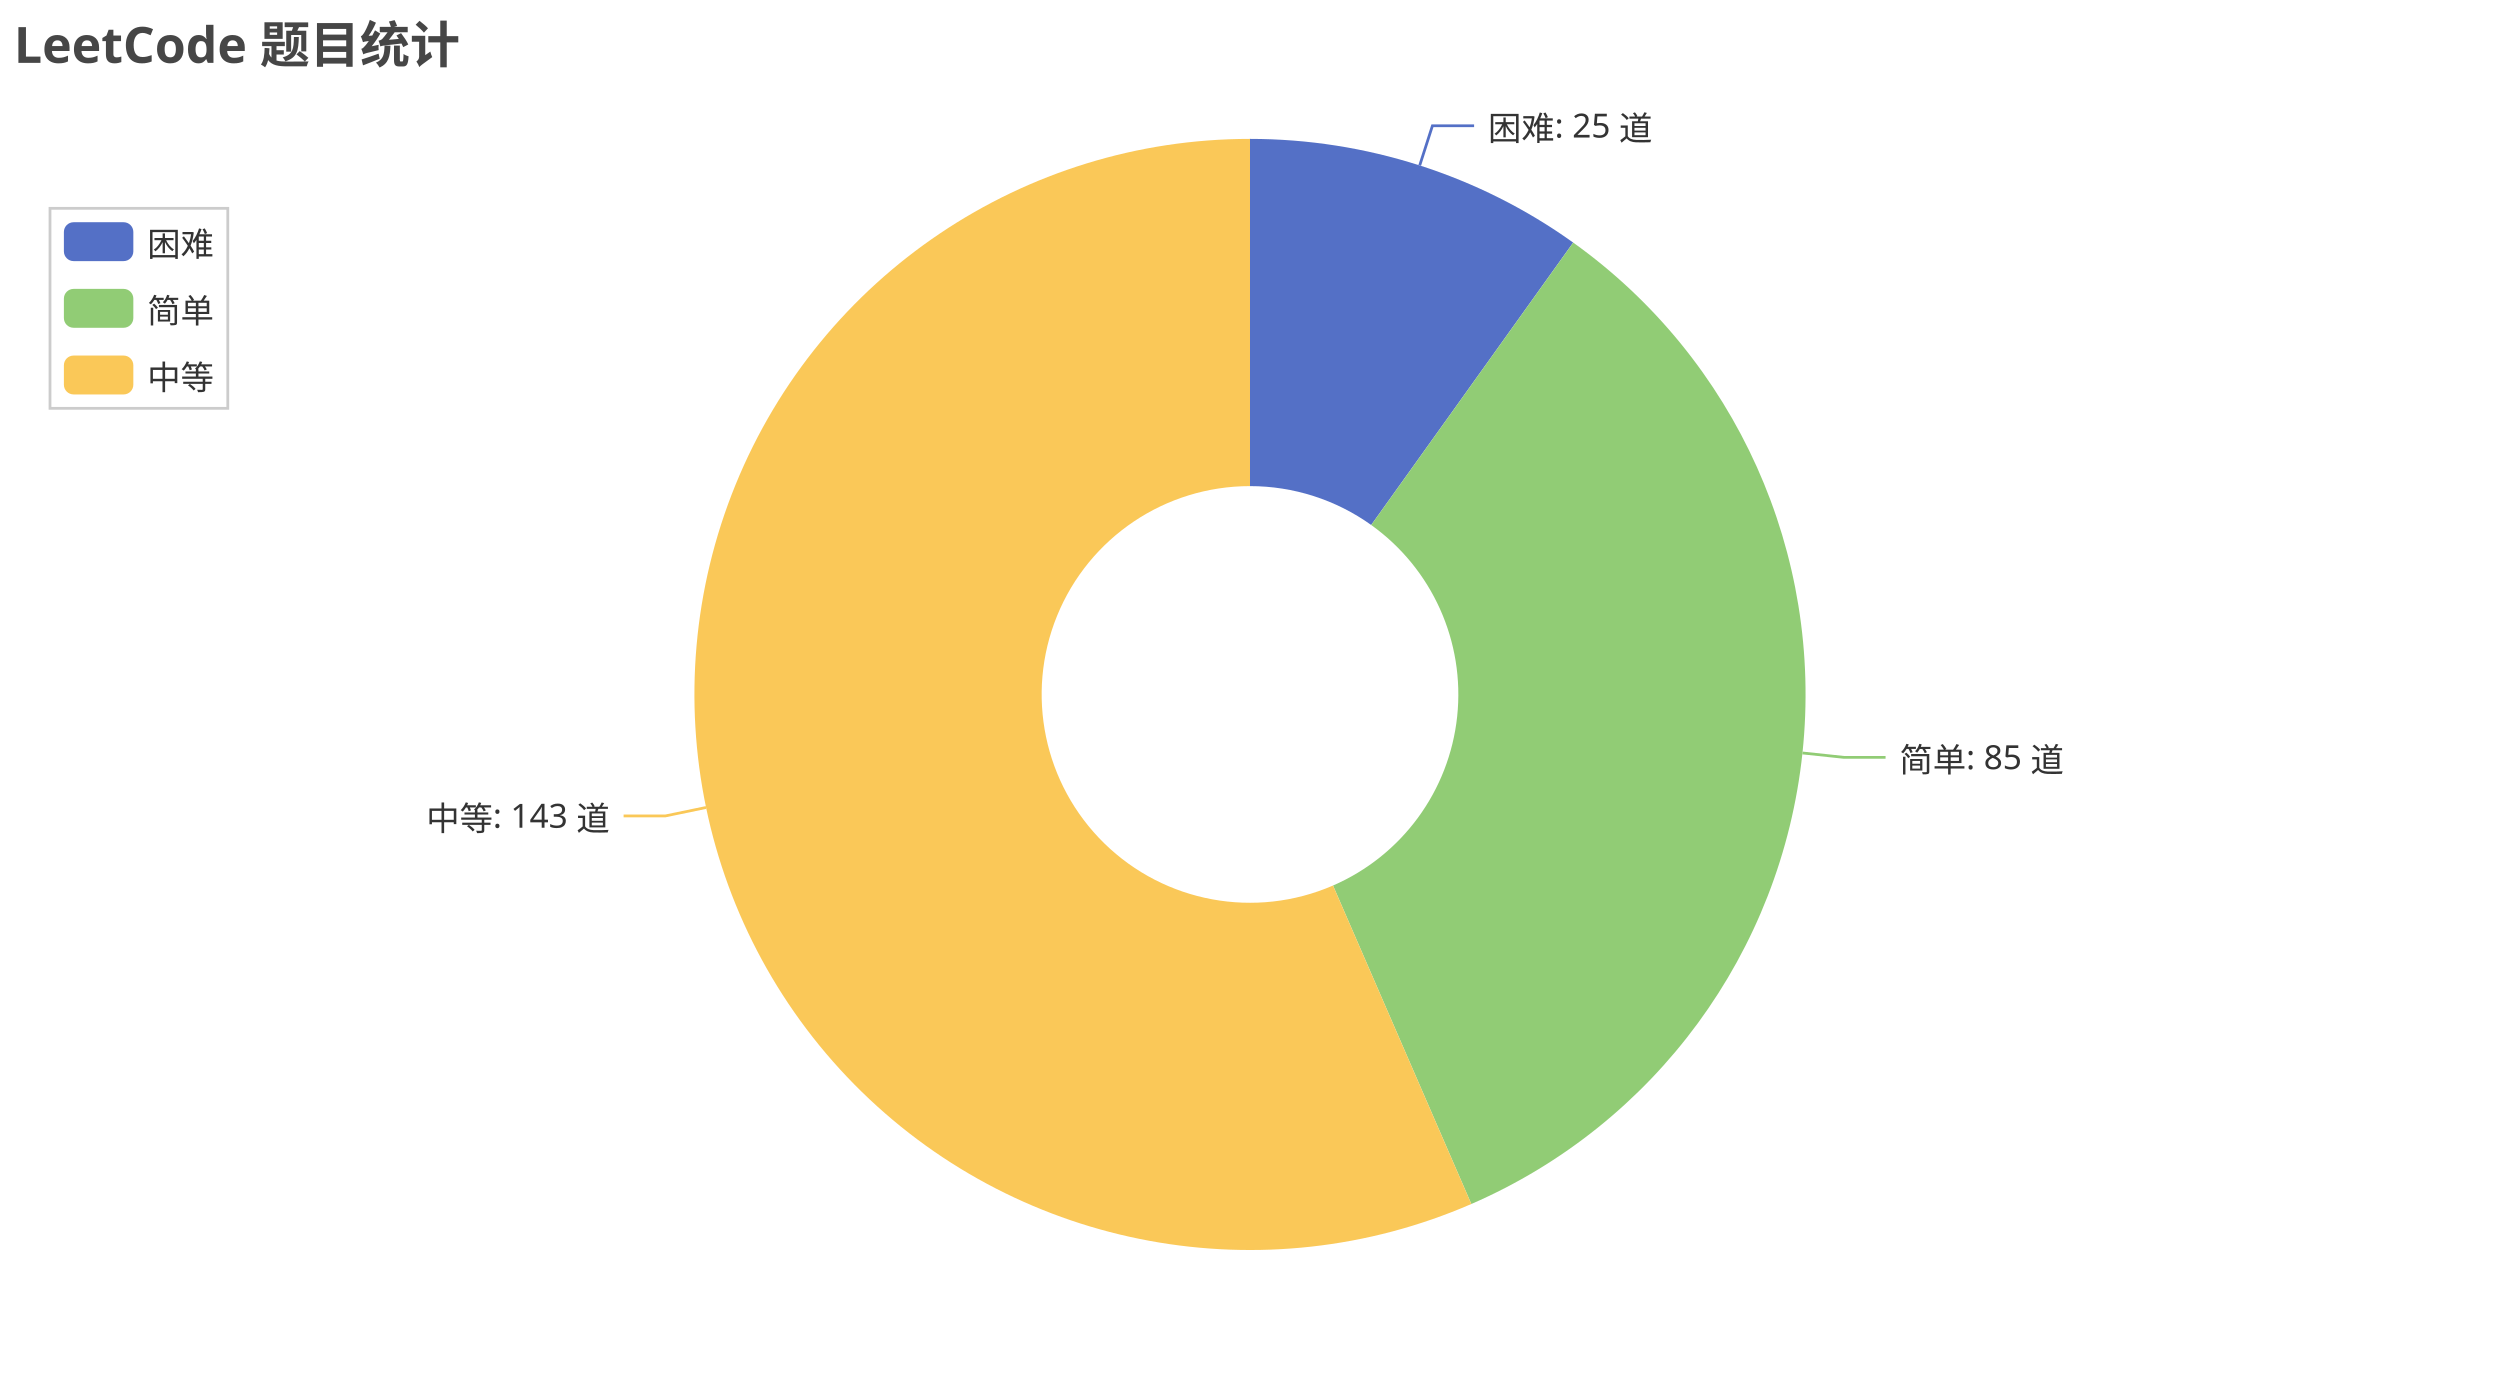
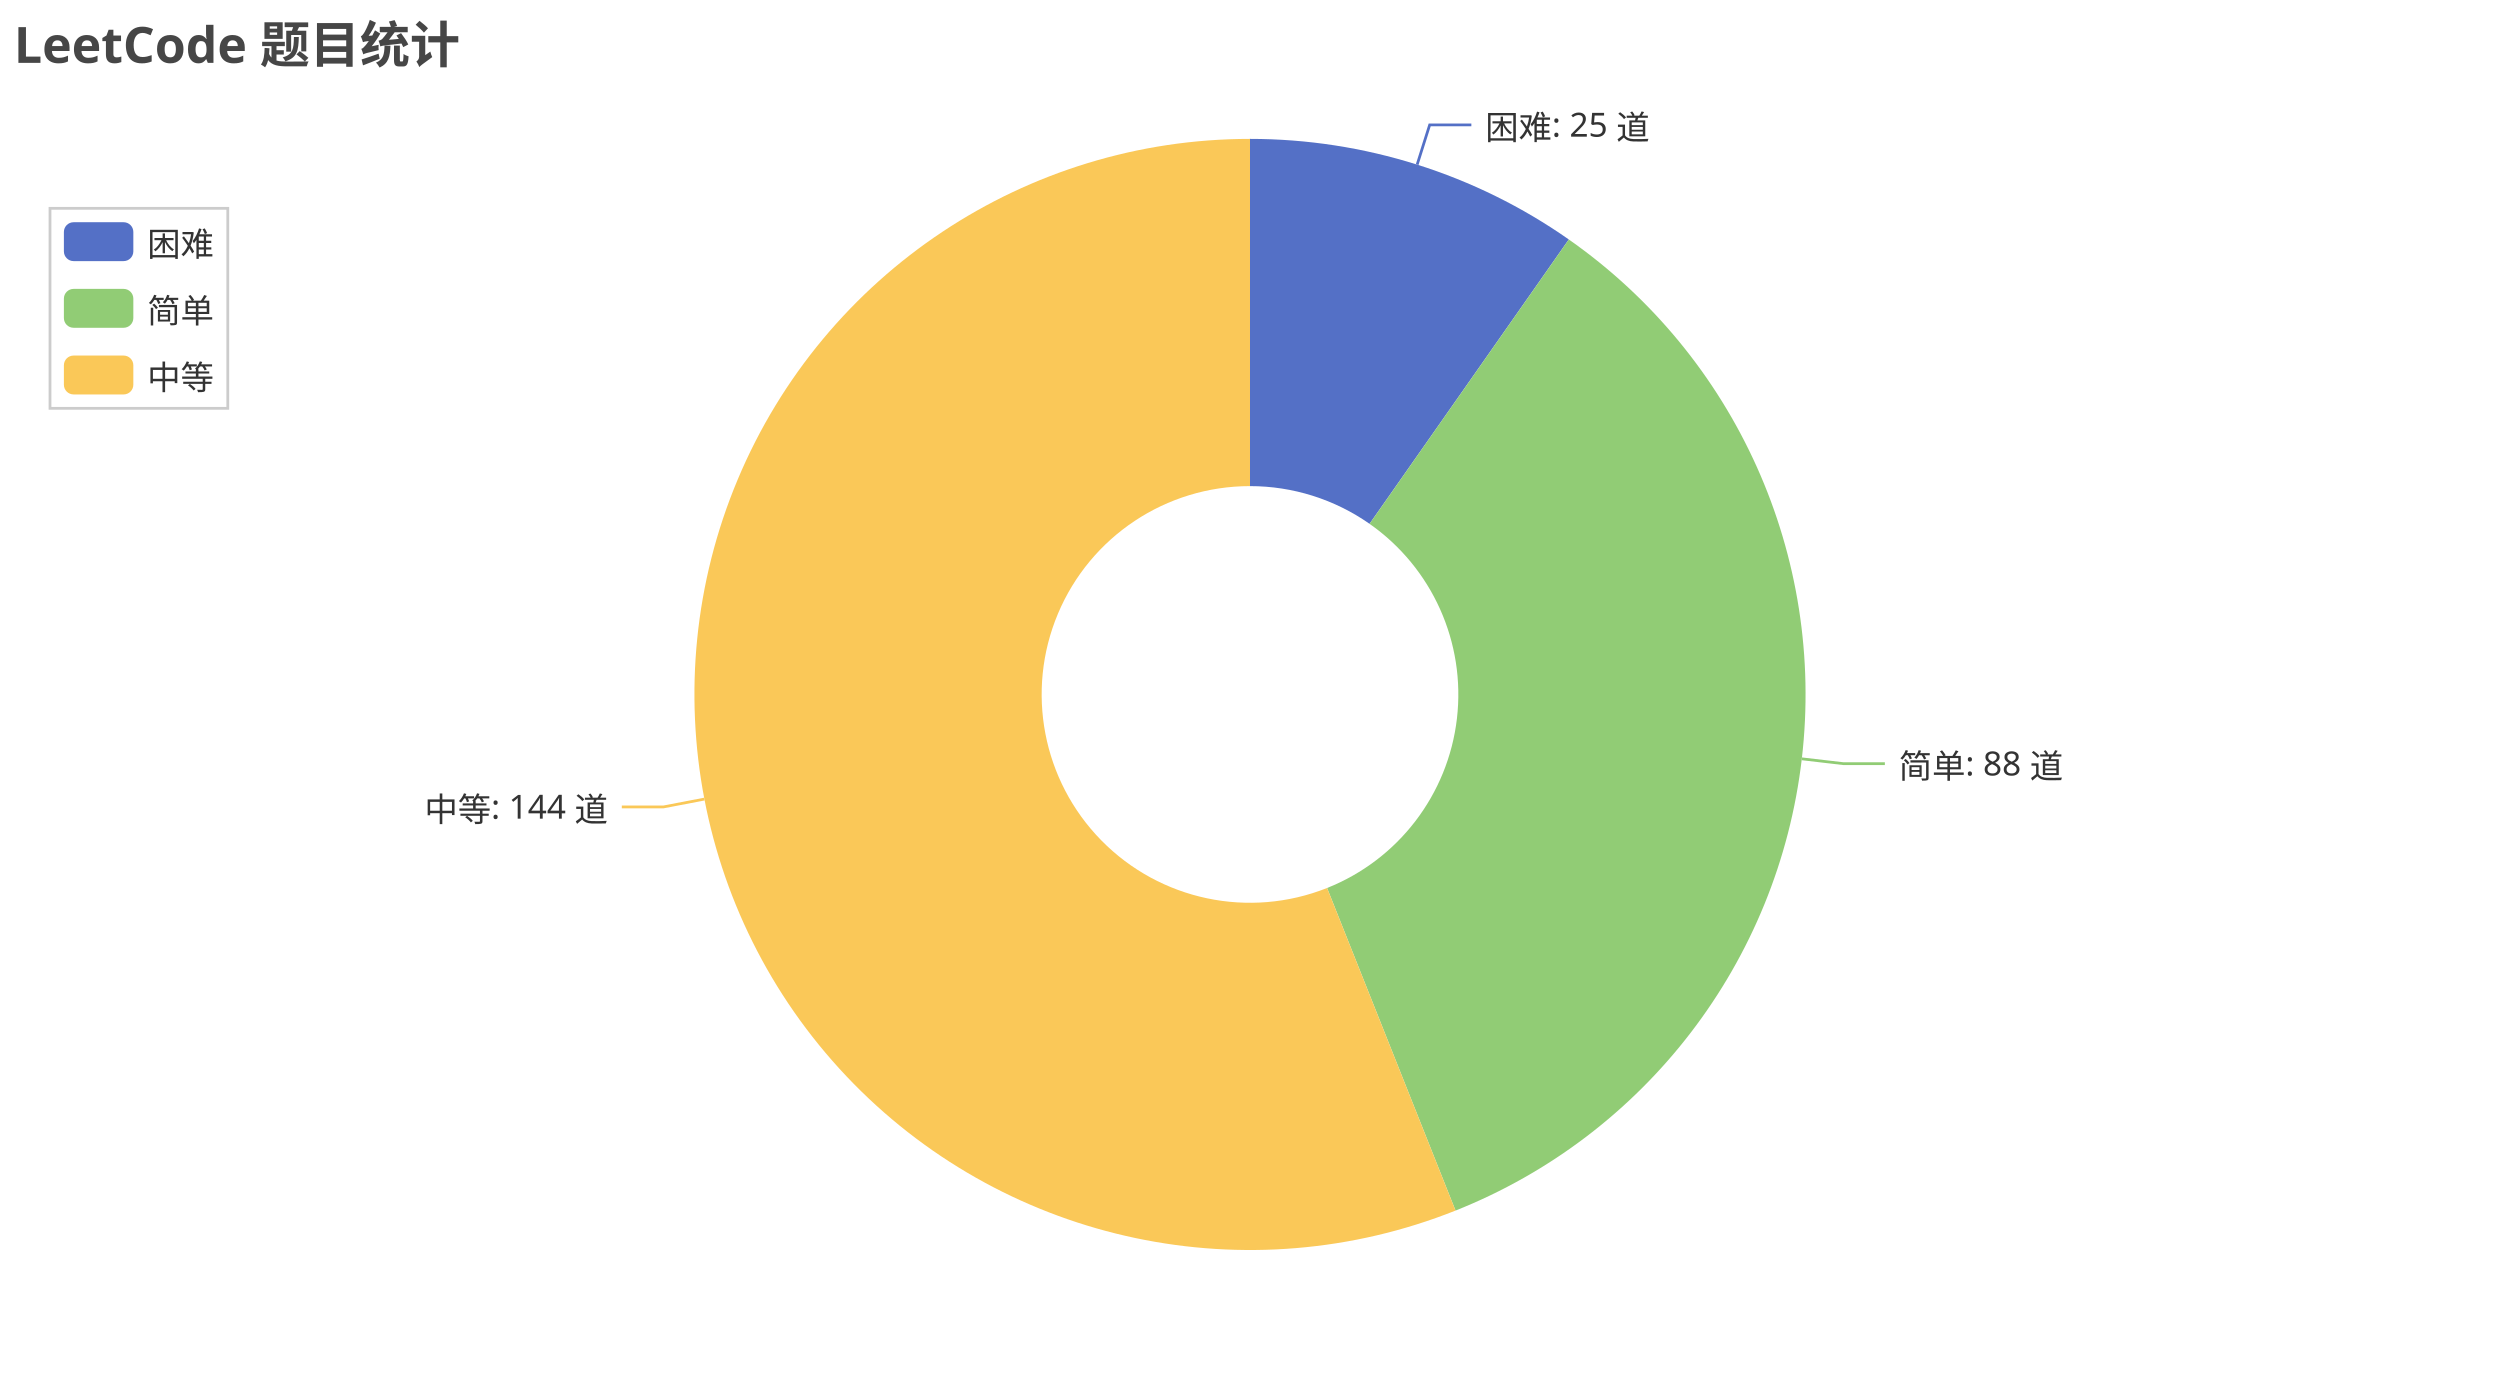
<svg xmlns="http://www.w3.org/2000/svg" version="1.1" baseProfile="full" width="900" height="500" style="position:absolute;left:0;top:0;user-select:none">
  <rect width="900" height="500" x="0" y="0" id="0" fill="none" />
  <g>
-     <path d="M511.094 59.56L515.677 45.277L530.677 45.277" fill="none" stroke="#5470c6" />
-     <path d="M648.887 271.07L663.803 272.651L678.803 272.651" fill="none" stroke="#91cc75" />
-     <path d="M254.183 290.691L239.497 293.743L224.497 293.743" fill="none" stroke="#fac858" />
-     <path d="M450 50A200 200 0 0 1 566.348 87.325L493.631 188.997A75 75 0 0 0 450 175Z" fill="#5470c6" />
-     <path d="M566.348 87.325A200 200 0 0 1 529.68 433.442L479.88 318.791A75 75 0 0 0 493.631 188.997Z" fill="#91cc75" />
-     <path d="M529.68 433.442A200 200 0 1 1 450 50L450 175A75 75 0 1 0 479.88 318.791Z" fill="#fac858" />
-     <text dominant-baseline="central" text-anchor="start" style="font-size:12px;font-family:Microsoft YaHei;" xml:space="preserve" transform="translate(535.6765 45.2768)" fill="#333" stroke="rgb(255,255,255)" stroke-width="2" paint-order="stroke" stroke-miterlimit="2">困难: 25 道</text>
-     <text dominant-baseline="central" text-anchor="start" style="font-size:12px;font-family:Microsoft YaHei;" xml:space="preserve" transform="translate(683.8035 272.6506)" fill="#333" stroke="rgb(255,255,255)" stroke-width="2" paint-order="stroke" stroke-miterlimit="2">简单: 85 道</text>
-     <text dominant-baseline="central" text-anchor="end" style="font-size:12px;font-family:Microsoft YaHei;" xml:space="preserve" transform="translate(219.4969 293.743)" fill="#333" stroke="rgb(255,255,255)" stroke-width="2" paint-order="stroke" stroke-miterlimit="2">中等: 143 道</text>
+     <path d="M510.173 59.267L514.687 44.962L529.687 44.962" fill="none" stroke="#5470c6" />
+     <path d="M648.653 273.174L663.552 274.912L678.552 274.912" fill="none" stroke="#91cc75" />
+     <path d="M253.579 287.668L238.848 290.493L223.848 290.493" fill="none" stroke="#fac858" />
+     <path d="M450 50A200 200 0 0 1 564.771 86.209L493.039 188.578A75 75 0 0 0 450 175Z" fill="#5470c6" />
+     <path d="M564.771 86.209A200 200 0 0 1 523.989 435.811L477.746 319.679A75 75 0 0 0 493.039 188.578Z" fill="#91cc75" />
+     <path d="M523.989 435.811A200 200 0 1 1 450 50L450 175A75 75 0 1 0 477.746 319.679Z" fill="#fac858" />
+     <text dominant-baseline="central" text-anchor="start" style="font-size:12px;font-family:Microsoft YaHei;" xml:space="preserve" transform="translate(534.6866 44.9618)" fill="#333" stroke="rgb(255,255,255)" stroke-width="2" paint-order="stroke" stroke-miterlimit="2">困难: 25 道</text>
+     <text dominant-baseline="central" text-anchor="start" style="font-size:12px;font-family:Microsoft YaHei;" xml:space="preserve" transform="translate(683.5519 274.9116)" fill="#333" stroke="rgb(255,255,255)" stroke-width="2" paint-order="stroke" stroke-miterlimit="2">简单: 88 道</text>
+     <text dominant-baseline="central" text-anchor="end" style="font-size:12px;font-family:Microsoft YaHei;" xml:space="preserve" transform="translate(218.8477 290.4935)" fill="#333" stroke="rgb(255,255,255)" stroke-width="2" paint-order="stroke" stroke-miterlimit="2">中等: 144 道</text>
    <path d="M-5 -5l64 0l0 72l-64 0Z" transform="translate(23 80)" fill="none" stroke="#ccc" />
    <path d="M3.5 0L21.5 0A3.5 3.5 0 0 1 25 3.5L25 10.5A3.5 3.5 0 0 1 21.5 14L3.5 14A3.5 3.5 0 0 1 0 10.5L0 3.5A3.5 3.5 0 0 1 3.5 0" transform="translate(23 80)" fill="#5470c6" />
    <text dominant-baseline="central" text-anchor="start" style="font-size:12px;font-family:Microsoft YaHei;" x="30" y="7" transform="translate(23 80)" fill="#333">困难</text>
    <path d="M3.5 0L21.5 0A3.5 3.5 0 0 1 25 3.5L25 10.5A3.5 3.5 0 0 1 21.5 14L3.5 14A3.5 3.5 0 0 1 0 10.5L0 3.5A3.5 3.5 0 0 1 3.5 0" transform="translate(23 104)" fill="#91cc75" />
    <text dominant-baseline="central" text-anchor="start" style="font-size:12px;font-family:Microsoft YaHei;" x="30" y="7" transform="translate(23 104)" fill="#333">简单</text>
    <path d="M3.5 0L21.5 0A3.5 3.5 0 0 1 25 3.5L25 10.5A3.5 3.5 0 0 1 21.5 14L3.5 14A3.5 3.5 0 0 1 0 10.5L0 3.5A3.5 3.5 0 0 1 3.5 0" transform="translate(23 128)" fill="#fac858" />
    <text dominant-baseline="central" text-anchor="start" style="font-size:12px;font-family:Microsoft YaHei;" x="30" y="7" transform="translate(23 128)" fill="#333">中等</text>
    <path d="M-5 -5l172 0l0 28l-172 0Z" transform="translate(5 5)" fill="rgb(0,0,0)" fill-opacity="0" stroke="#ccc" stroke-width="0" />
    <text dominant-baseline="central" text-anchor="start" style="font-size:18px;font-family:Microsoft YaHei;font-weight:bold;" xml:space="preserve" y="9" transform="translate(5 5)" fill="#464646">LeetCode 题目统计</text>
  </g>
</svg>
